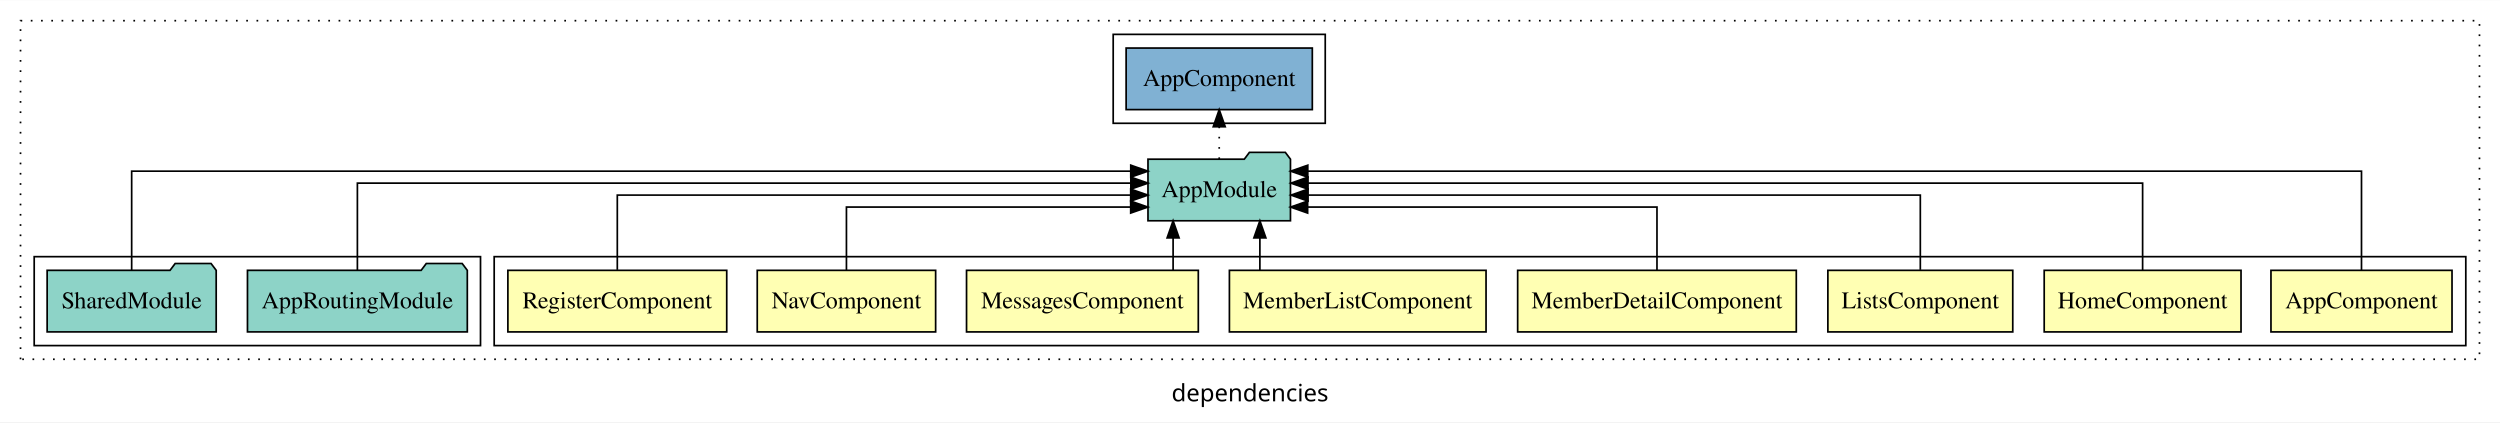
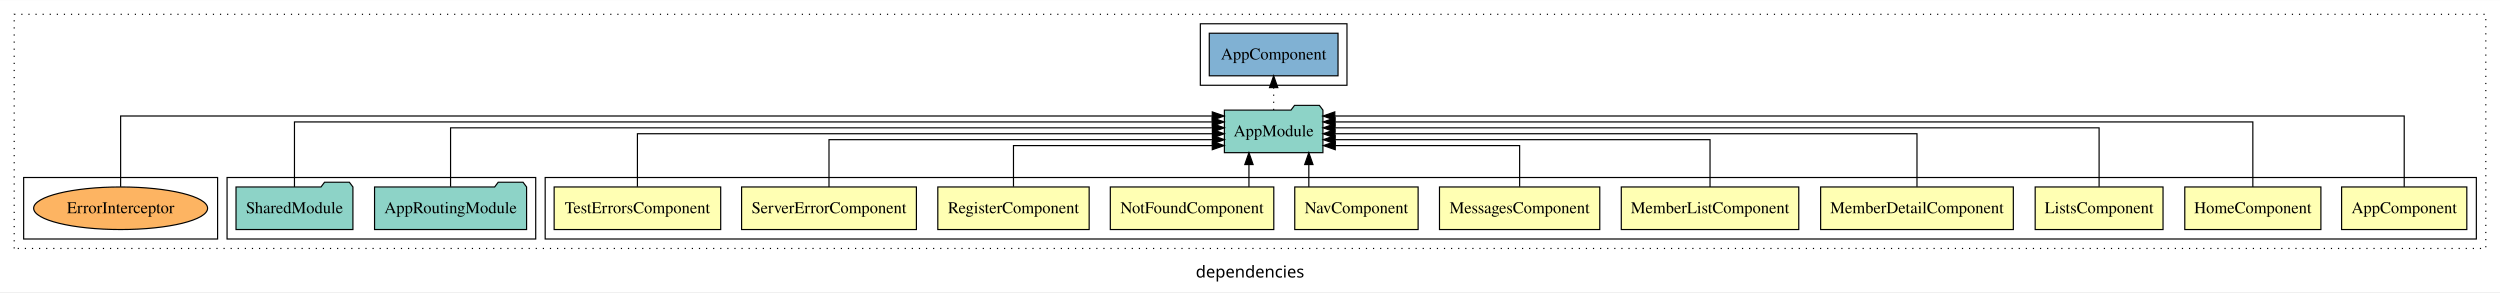
- <svg xmlns="http://www.w3.org/2000/svg" width="1462pt" height="247pt" viewBox="0.00 0.00 1462.00 246.80">
+ <svg xmlns="http://www.w3.org/2000/svg" width="2114pt" height="247pt" viewBox="0.00 0.00 2114.00 246.80">
  <g id="graph0" class="graph" transform="scale(1 1) rotate(0) translate(4 242.8)">
-     <polygon fill="white" stroke="transparent" points="-4,4 -4,-242.8 1458,-242.8 1458,4 -4,4" />
-     <text text-anchor="middle" x="727" y="-8.2" font-family="sans-serif" font-size="14.00">dependencies</text>
+     <polygon fill="white" stroke="transparent" points="-4,4 -4,-242.8 2110,-242.8 2110,4 -4,4" />
+     <text text-anchor="middle" x="1053" y="-8.2" font-family="sans-serif" font-size="14.00">dependencies</text>
    <g id="clust1" class="cluster">
-       <polygon fill="none" stroke="black" stroke-dasharray="1,5" points="8,-32.8 8,-230.8 1446,-230.8 1446,-32.8 8,-32.8" />
+       <polygon fill="none" stroke="black" stroke-dasharray="1,5" points="8,-32.8 8,-230.8 2098,-230.8 2098,-32.8 8,-32.8" />
    </g>
    <g id="clust2" class="cluster">
-       <polygon fill="none" stroke="black" points="285,-40.8 285,-92.8 1438,-92.8 1438,-40.8 285,-40.8" />
+       <polygon fill="none" stroke="black" points="457,-40.8 457,-92.8 2090,-92.8 2090,-40.8 457,-40.8" />
    </g>
-     <g id="clust11" class="cluster">
-       <polygon fill="none" stroke="black" points="16,-40.8 16,-92.8 277,-92.8 277,-40.8 16,-40.8" />
+     <g id="clust14" class="cluster">
+       <polygon fill="none" stroke="black" points="188,-40.8 188,-92.8 449,-92.8 449,-40.8 188,-40.8" />
    </g>
-     <g id="clust13" class="cluster">
-       <polygon fill="none" stroke="black" points="647,-170.8 647,-222.8 771,-222.8 771,-170.8 647,-170.8" />
+     <g id="clust16" class="cluster">
+       <polygon fill="none" stroke="black" points="1011,-170.8 1011,-222.8 1135,-222.8 1135,-170.8 1011,-170.8" />
+     </g>
+     <g id="clust17" class="cluster">
+       <polygon fill="none" stroke="black" points="16,-40.8 16,-92.8 180,-92.8 180,-40.8 16,-40.8" />
    </g>
    <g id="node1" class="node">
-       <polygon fill="#ffffb3" stroke="black" points="1429.94,-84.8 1324.06,-84.8 1324.06,-48.8 1429.94,-48.8 1429.94,-84.8" />
-       <text text-anchor="middle" x="1377" y="-62.6" font-family="Times,serif" font-size="14.00">AppComponent</text>
+       <polygon fill="#ffffb3" stroke="black" points="2081.94,-84.8 1976.06,-84.8 1976.06,-48.8 2081.94,-48.8 2081.94,-84.8" />
+       <text text-anchor="middle" x="2029" y="-62.6" font-family="Times,serif" font-size="14.00">AppComponent</text>
+     </g>
+     <g id="node12" class="node">
+       <polygon fill="#8dd3c7" stroke="black" points="1114.66,-149.8 1111.66,-153.8 1090.66,-153.8 1087.66,-149.8 1031.34,-149.8 1031.34,-113.8 1114.66,-113.8 1114.66,-149.8" />
+       <text text-anchor="middle" x="1073" y="-127.6" font-family="Times,serif" font-size="14.00">AppModule</text>
+     </g>
+     <g id="edge1" class="edge">
+       <path fill="none" stroke="black" d="M2029,-84.89C2029,-107.93 2029,-144.8 2029,-144.8 2029,-144.8 1124.69,-144.8 1124.69,-144.8" />
+       <polygon fill="black" stroke="black" points="1124.69,-141.3 1114.69,-144.8 1124.69,-148.3 1124.69,-141.3" />
+     </g>
+     <g id="node2" class="node">
+       <polygon fill="#ffffb3" stroke="black" points="1958.55,-84.8 1843.45,-84.8 1843.45,-48.8 1958.55,-48.8 1958.55,-84.8" />
+       <text text-anchor="middle" x="1901" y="-62.6" font-family="Times,serif" font-size="14.00">HomeComponent</text>
+     </g>
+     <g id="edge2" class="edge">
+       <path fill="none" stroke="black" d="M1901,-84.84C1901,-106.46 1901,-139.8 1901,-139.8 1901,-139.8 1124.91,-139.8 1124.91,-139.8" />
+       <polygon fill="black" stroke="black" points="1124.91,-136.3 1114.91,-139.8 1124.91,-143.3 1124.91,-136.3" />
+     </g>
+     <g id="node3" class="node">
+       <polygon fill="#ffffb3" stroke="black" points="1825.06,-84.8 1716.94,-84.8 1716.94,-48.8 1825.06,-48.8 1825.06,-84.8" />
+       <text text-anchor="middle" x="1771" y="-62.6" font-family="Times,serif" font-size="14.00">ListsComponent</text>
+     </g>
+     <g id="edge3" class="edge">
+       <path fill="none" stroke="black" d="M1771,-85.02C1771,-105.17 1771,-134.8 1771,-134.8 1771,-134.8 1124.83,-134.8 1124.83,-134.8" />
+       <polygon fill="black" stroke="black" points="1124.83,-131.3 1114.83,-134.8 1124.83,-138.3 1124.83,-131.3" />
+     </g>
+     <g id="node4" class="node">
+       <polygon fill="#ffffb3" stroke="black" points="1698.47,-84.8 1535.53,-84.8 1535.53,-48.8 1698.47,-48.8 1698.47,-84.8" />
+       <text text-anchor="middle" x="1617" y="-62.6" font-family="Times,serif" font-size="14.00">MemberDetailComponent</text>
+     </g>
+     <g id="edge4" class="edge">
+       <path fill="none" stroke="black" d="M1617,-85.02C1617,-103.63 1617,-129.8 1617,-129.8 1617,-129.8 1124.78,-129.8 1124.78,-129.8" />
+       <polygon fill="black" stroke="black" points="1124.78,-126.3 1114.78,-129.8 1124.78,-133.3 1124.78,-126.3" />
+     </g>
+     <g id="node5" class="node">
+       <polygon fill="#ffffb3" stroke="black" points="1517.04,-84.8 1366.96,-84.8 1366.96,-48.8 1517.04,-48.8 1517.04,-84.8" />
+       <text text-anchor="middle" x="1442" y="-62.6" font-family="Times,serif" font-size="14.00">MemberListComponent</text>
+     </g>
+     <g id="edge5" class="edge">
+       <path fill="none" stroke="black" d="M1442,-84.83C1442,-101.86 1442,-124.8 1442,-124.8 1442,-124.8 1124.97,-124.8 1124.97,-124.8" />
+       <polygon fill="black" stroke="black" points="1124.97,-121.3 1114.97,-124.8 1124.97,-128.3 1124.97,-121.3" />
+     </g>
+     <g id="node6" class="node">
+       <polygon fill="#ffffb3" stroke="black" points="1348.77,-84.8 1213.23,-84.8 1213.23,-48.8 1348.77,-48.8 1348.77,-84.8" />
+       <text text-anchor="middle" x="1281" y="-62.6" font-family="Times,serif" font-size="14.00">MessagesComponent</text>
+     </g>
+     <g id="edge6" class="edge">
+       <path fill="none" stroke="black" d="M1281,-85.04C1281,-100.37 1281,-119.8 1281,-119.8 1281,-119.8 1125.09,-119.8 1125.09,-119.8" />
+       <polygon fill="black" stroke="black" points="1125.09,-116.3 1115.09,-119.8 1125.09,-123.3 1125.09,-116.3" />
+     </g>
+     <g id="node7" class="node">
+       <polygon fill="#ffffb3" stroke="black" points="1195.16,-84.8 1090.84,-84.8 1090.84,-48.8 1195.16,-48.8 1195.16,-84.8" />
+       <text text-anchor="middle" x="1143" y="-62.6" font-family="Times,serif" font-size="14.00">NavComponent</text>
+     </g>
+     <g id="edge7" class="edge">
+       <path fill="none" stroke="black" d="M1102.75,-84.91C1102.75,-84.91 1102.75,-103.79 1102.75,-103.79" />
+       <polygon fill="black" stroke="black" points="1099.25,-103.79 1102.75,-113.79 1106.25,-103.79 1099.25,-103.79" />
+     </g>
+     <g id="node8" class="node">
+       <polygon fill="#ffffb3" stroke="black" points="1073.12,-84.8 934.88,-84.8 934.88,-48.8 1073.12,-48.8 1073.12,-84.8" />
+       <text text-anchor="middle" x="1004" y="-62.6" font-family="Times,serif" font-size="14.00">NotFoundComponent</text>
+     </g>
+     <g id="edge8" class="edge">
+       <path fill="none" stroke="black" d="M1052.11,-84.91C1052.11,-84.91 1052.11,-103.79 1052.11,-103.79" />
+       <polygon fill="black" stroke="black" points="1048.61,-103.79 1052.11,-113.79 1055.61,-103.79 1048.61,-103.79" />
    </g>
    <g id="node9" class="node">
-       <polygon fill="#8dd3c7" stroke="black" points="750.66,-149.8 747.66,-153.8 726.66,-153.8 723.66,-149.8 667.34,-149.8 667.34,-113.8 750.66,-113.8 750.66,-149.8" />
-       <text text-anchor="middle" x="709" y="-127.6" font-family="Times,serif" font-size="14.00">AppModule</text>
+       <polygon fill="#ffffb3" stroke="black" points="916.99,-84.8 789.01,-84.8 789.01,-48.8 916.99,-48.8 916.99,-84.8" />
+       <text text-anchor="middle" x="853" y="-62.6" font-family="Times,serif" font-size="14.00">RegisterComponent</text>
    </g>
-     <g id="edge1" class="edge">
-       <path fill="none" stroke="black" d="M1377,-84.81C1377,-107.29 1377,-142.8 1377,-142.8 1377,-142.8 760.79,-142.8 760.79,-142.8" />
-       <polygon fill="black" stroke="black" points="760.79,-139.3 750.79,-142.8 760.79,-146.3 760.79,-139.3" />
+     <g id="edge9" class="edge">
+       <path fill="none" stroke="black" d="M853,-85.04C853,-100.37 853,-119.8 853,-119.8 853,-119.8 1021.1,-119.8 1021.1,-119.8" />
+       <polygon fill="black" stroke="black" points="1021.1,-123.3 1031.1,-119.8 1021.1,-116.3 1021.1,-123.3" />
    </g>
-     <g id="node2" class="node">
-       <polygon fill="#ffffb3" stroke="black" points="1306.55,-84.8 1191.45,-84.8 1191.45,-48.8 1306.55,-48.8 1306.55,-84.8" />
-       <text text-anchor="middle" x="1249" y="-62.6" font-family="Times,serif" font-size="14.00">HomeComponent</text>
+     <g id="node10" class="node">
+       <polygon fill="#ffffb3" stroke="black" points="770.91,-84.8 623.09,-84.8 623.09,-48.8 770.91,-48.8 770.91,-84.8" />
+       <text text-anchor="middle" x="697" y="-62.6" font-family="Times,serif" font-size="14.00">ServerErrorComponent</text>
    </g>
-     <g id="edge2" class="edge">
-       <path fill="none" stroke="black" d="M1249,-84.93C1249,-105.37 1249,-135.8 1249,-135.8 1249,-135.8 760.92,-135.8 760.92,-135.8" />
-       <polygon fill="black" stroke="black" points="760.92,-132.3 750.92,-135.8 760.92,-139.3 760.92,-132.3" />
+     <g id="edge10" class="edge">
+       <path fill="none" stroke="black" d="M697,-84.83C697,-101.86 697,-124.8 697,-124.8 697,-124.8 1021.32,-124.8 1021.32,-124.8" />
+       <polygon fill="black" stroke="black" points="1021.32,-128.3 1031.32,-124.8 1021.32,-121.3 1021.32,-128.3" />
    </g>
-     <g id="node3" class="node">
-       <polygon fill="#ffffb3" stroke="black" points="1173.06,-84.8 1064.94,-84.8 1064.94,-48.8 1173.06,-48.8 1173.06,-84.8" />
-       <text text-anchor="middle" x="1119" y="-62.6" font-family="Times,serif" font-size="14.00">ListsComponent</text>
-     </g>
-     <g id="edge3" class="edge">
-       <path fill="none" stroke="black" d="M1119,-85.07C1119,-103.36 1119,-128.8 1119,-128.8 1119,-128.8 760.95,-128.8 760.95,-128.8" />
-       <polygon fill="black" stroke="black" points="760.95,-125.3 750.95,-128.8 760.95,-132.3 760.95,-125.3" />
-     </g>
-     <g id="node4" class="node">
-       <polygon fill="#ffffb3" stroke="black" points="1046.47,-84.8 883.53,-84.8 883.53,-48.8 1046.47,-48.8 1046.47,-84.8" />
-       <text text-anchor="middle" x="965" y="-62.6" font-family="Times,serif" font-size="14.00">MemberDetailComponent</text>
-     </g>
-     <g id="edge4" class="edge">
-       <path fill="none" stroke="black" d="M965,-84.81C965,-100.85 965,-121.8 965,-121.8 965,-121.8 760.7,-121.8 760.7,-121.8" />
-       <polygon fill="black" stroke="black" points="760.7,-118.3 750.7,-121.8 760.7,-125.3 760.7,-118.3" />
-     </g>
-     <g id="node5" class="node">
-       <polygon fill="#ffffb3" stroke="black" points="865.04,-84.8 714.96,-84.8 714.96,-48.8 865.04,-48.8 865.04,-84.8" />
-       <text text-anchor="middle" x="790" y="-62.6" font-family="Times,serif" font-size="14.00">MemberListComponent</text>
-     </g>
-     <g id="edge5" class="edge">
-       <path fill="none" stroke="black" d="M732.78,-84.91C732.78,-84.91 732.78,-103.79 732.78,-103.79" />
-       <polygon fill="black" stroke="black" points="729.28,-103.79 732.78,-113.79 736.28,-103.79 729.28,-103.79" />
-     </g>
-     <g id="node6" class="node">
-       <polygon fill="#ffffb3" stroke="black" points="696.77,-84.8 561.23,-84.8 561.23,-48.8 696.77,-48.8 696.77,-84.8" />
-       <text text-anchor="middle" x="629" y="-62.6" font-family="Times,serif" font-size="14.00">MessagesComponent</text>
-     </g>
-     <g id="edge6" class="edge">
-       <path fill="none" stroke="black" d="M682.03,-84.91C682.03,-84.91 682.03,-103.79 682.03,-103.79" />
-       <polygon fill="black" stroke="black" points="678.53,-103.79 682.03,-113.79 685.53,-103.79 678.53,-103.79" />
-     </g>
-     <g id="node7" class="node">
-       <polygon fill="#ffffb3" stroke="black" points="543.16,-84.8 438.84,-84.8 438.84,-48.8 543.16,-48.8 543.16,-84.8" />
-       <text text-anchor="middle" x="491" y="-62.6" font-family="Times,serif" font-size="14.00">NavComponent</text>
-     </g>
-     <g id="edge7" class="edge">
-       <path fill="none" stroke="black" d="M491,-84.81C491,-100.85 491,-121.8 491,-121.8 491,-121.8 657.23,-121.8 657.23,-121.8" />
-       <polygon fill="black" stroke="black" points="657.23,-125.3 667.23,-121.8 657.23,-118.3 657.23,-125.3" />
-     </g>
-     <g id="node8" class="node">
-       <polygon fill="#ffffb3" stroke="black" points="420.99,-84.8 293.01,-84.8 293.01,-48.8 420.99,-48.8 420.99,-84.8" />
-       <text text-anchor="middle" x="357" y="-62.6" font-family="Times,serif" font-size="14.00">RegisterComponent</text>
-     </g>
-     <g id="edge8" class="edge">
-       <path fill="none" stroke="black" d="M357,-85.07C357,-103.36 357,-128.8 357,-128.8 357,-128.8 657.24,-128.8 657.24,-128.8" />
-       <polygon fill="black" stroke="black" points="657.24,-132.3 667.24,-128.8 657.24,-125.3 657.24,-132.3" />
-     </g>
-     <g id="node12" class="node">
-       <polygon fill="#80b1d3" stroke="black" points="763.44,-214.8 654.56,-214.8 654.56,-178.8 763.44,-178.8 763.44,-214.8" />
-       <text text-anchor="middle" x="709" y="-192.6" font-family="Times,serif" font-size="14.00">AppComponent </text>
+     <g id="node11" class="node">
+       <polygon fill="#ffffb3" stroke="black" points="605.42,-84.8 464.58,-84.8 464.58,-48.8 605.42,-48.8 605.42,-84.8" />
+       <text text-anchor="middle" x="535" y="-62.6" font-family="Times,serif" font-size="14.00">TestErrorsComponent</text>
    </g>
    <g id="edge11" class="edge">
-       <path fill="none" stroke="black" stroke-dasharray="1,5" d="M709,-149.91C709,-149.91 709,-168.79 709,-168.79" />
-       <polygon fill="black" stroke="black" points="705.5,-168.79 709,-178.79 712.5,-168.79 705.5,-168.79" />
+       <path fill="none" stroke="black" d="M535,-85.02C535,-103.63 535,-129.8 535,-129.8 535,-129.8 1021.23,-129.8 1021.23,-129.8" />
+       <polygon fill="black" stroke="black" points="1021.23,-133.3 1031.23,-129.8 1021.23,-126.3 1021.23,-133.3" />
    </g>
-     <g id="node10" class="node">
-       <polygon fill="#8dd3c7" stroke="black" points="269.28,-84.8 266.28,-88.8 245.28,-88.8 242.28,-84.8 140.72,-84.8 140.72,-48.8 269.28,-48.8 269.28,-84.8" />
-       <text text-anchor="middle" x="205" y="-62.6" font-family="Times,serif" font-size="14.00">AppRoutingModule</text>
+     <g id="node15" class="node">
+       <polygon fill="#80b1d3" stroke="black" points="1127.44,-214.8 1018.56,-214.8 1018.56,-178.8 1127.44,-178.8 1127.44,-214.8" />
+       <text text-anchor="middle" x="1073" y="-192.6" font-family="Times,serif" font-size="14.00">AppComponent </text>
    </g>
-     <g id="edge9" class="edge">
-       <path fill="none" stroke="black" d="M205,-84.93C205,-105.37 205,-135.8 205,-135.8 205,-135.8 657.33,-135.8 657.33,-135.8" />
-       <polygon fill="black" stroke="black" points="657.33,-139.3 667.33,-135.8 657.33,-132.3 657.33,-139.3" />
+     <g id="edge14" class="edge">
+       <path fill="none" stroke="black" stroke-dasharray="1,5" d="M1073,-149.91C1073,-149.91 1073,-168.79 1073,-168.79" />
+       <polygon fill="black" stroke="black" points="1069.5,-168.79 1073,-178.79 1076.5,-168.79 1069.5,-168.79" />
    </g>
-     <g id="node11" class="node">
-       <polygon fill="#8dd3c7" stroke="black" points="122.43,-84.8 119.43,-88.8 98.43,-88.8 95.43,-84.8 23.57,-84.8 23.57,-48.8 122.43,-48.8 122.43,-84.8" />
-       <text text-anchor="middle" x="73" y="-62.6" font-family="Times,serif" font-size="14.00">SharedModule</text>
+     <g id="node13" class="node">
+       <polygon fill="#8dd3c7" stroke="black" points="441.28,-84.8 438.28,-88.8 417.28,-88.8 414.28,-84.8 312.72,-84.8 312.72,-48.8 441.28,-48.8 441.28,-84.8" />
+       <text text-anchor="middle" x="377" y="-62.6" font-family="Times,serif" font-size="14.00">AppRoutingModule</text>
    </g>
-     <g id="edge10" class="edge">
-       <path fill="none" stroke="black" d="M73,-84.81C73,-107.29 73,-142.8 73,-142.8 73,-142.8 657.27,-142.8 657.27,-142.8" />
-       <polygon fill="black" stroke="black" points="657.27,-146.3 667.27,-142.8 657.27,-139.3 657.27,-146.3" />
+     <g id="edge12" class="edge">
+       <path fill="none" stroke="black" d="M377,-85.02C377,-105.17 377,-134.8 377,-134.8 377,-134.8 1021.29,-134.8 1021.29,-134.8" />
+       <polygon fill="black" stroke="black" points="1021.29,-138.3 1031.29,-134.8 1021.29,-131.3 1021.29,-138.3" />
+     </g>
+     <g id="node14" class="node">
+       <polygon fill="#8dd3c7" stroke="black" points="294.43,-84.8 291.43,-88.8 270.43,-88.8 267.43,-84.8 195.57,-84.8 195.57,-48.8 294.43,-48.8 294.43,-84.8" />
+       <text text-anchor="middle" x="245" y="-62.6" font-family="Times,serif" font-size="14.00">SharedModule</text>
+     </g>
+     <g id="edge13" class="edge">
+       <path fill="none" stroke="black" d="M245,-84.84C245,-106.46 245,-139.8 245,-139.8 245,-139.8 1021.09,-139.8 1021.09,-139.8" />
+       <polygon fill="black" stroke="black" points="1021.09,-143.3 1031.09,-139.8 1021.09,-136.3 1021.09,-143.3" />
+     </g>
+     <g id="node16" class="node">
+       <ellipse fill="#fdb462" stroke="black" cx="98" cy="-66.8" rx="73.54" ry="18" />
+       <text text-anchor="middle" x="98" y="-62.6" font-family="Times,serif" font-size="14.00">ErrorInterceptor</text>
+     </g>
+     <g id="edge15" class="edge">
+       <path fill="none" stroke="black" d="M98,-84.89C98,-107.93 98,-144.8 98,-144.8 98,-144.8 1021.11,-144.8 1021.11,-144.8" />
+       <polygon fill="black" stroke="black" points="1021.11,-148.3 1031.11,-144.8 1021.11,-141.3 1021.11,-148.3" />
    </g>
  </g>
</svg>
